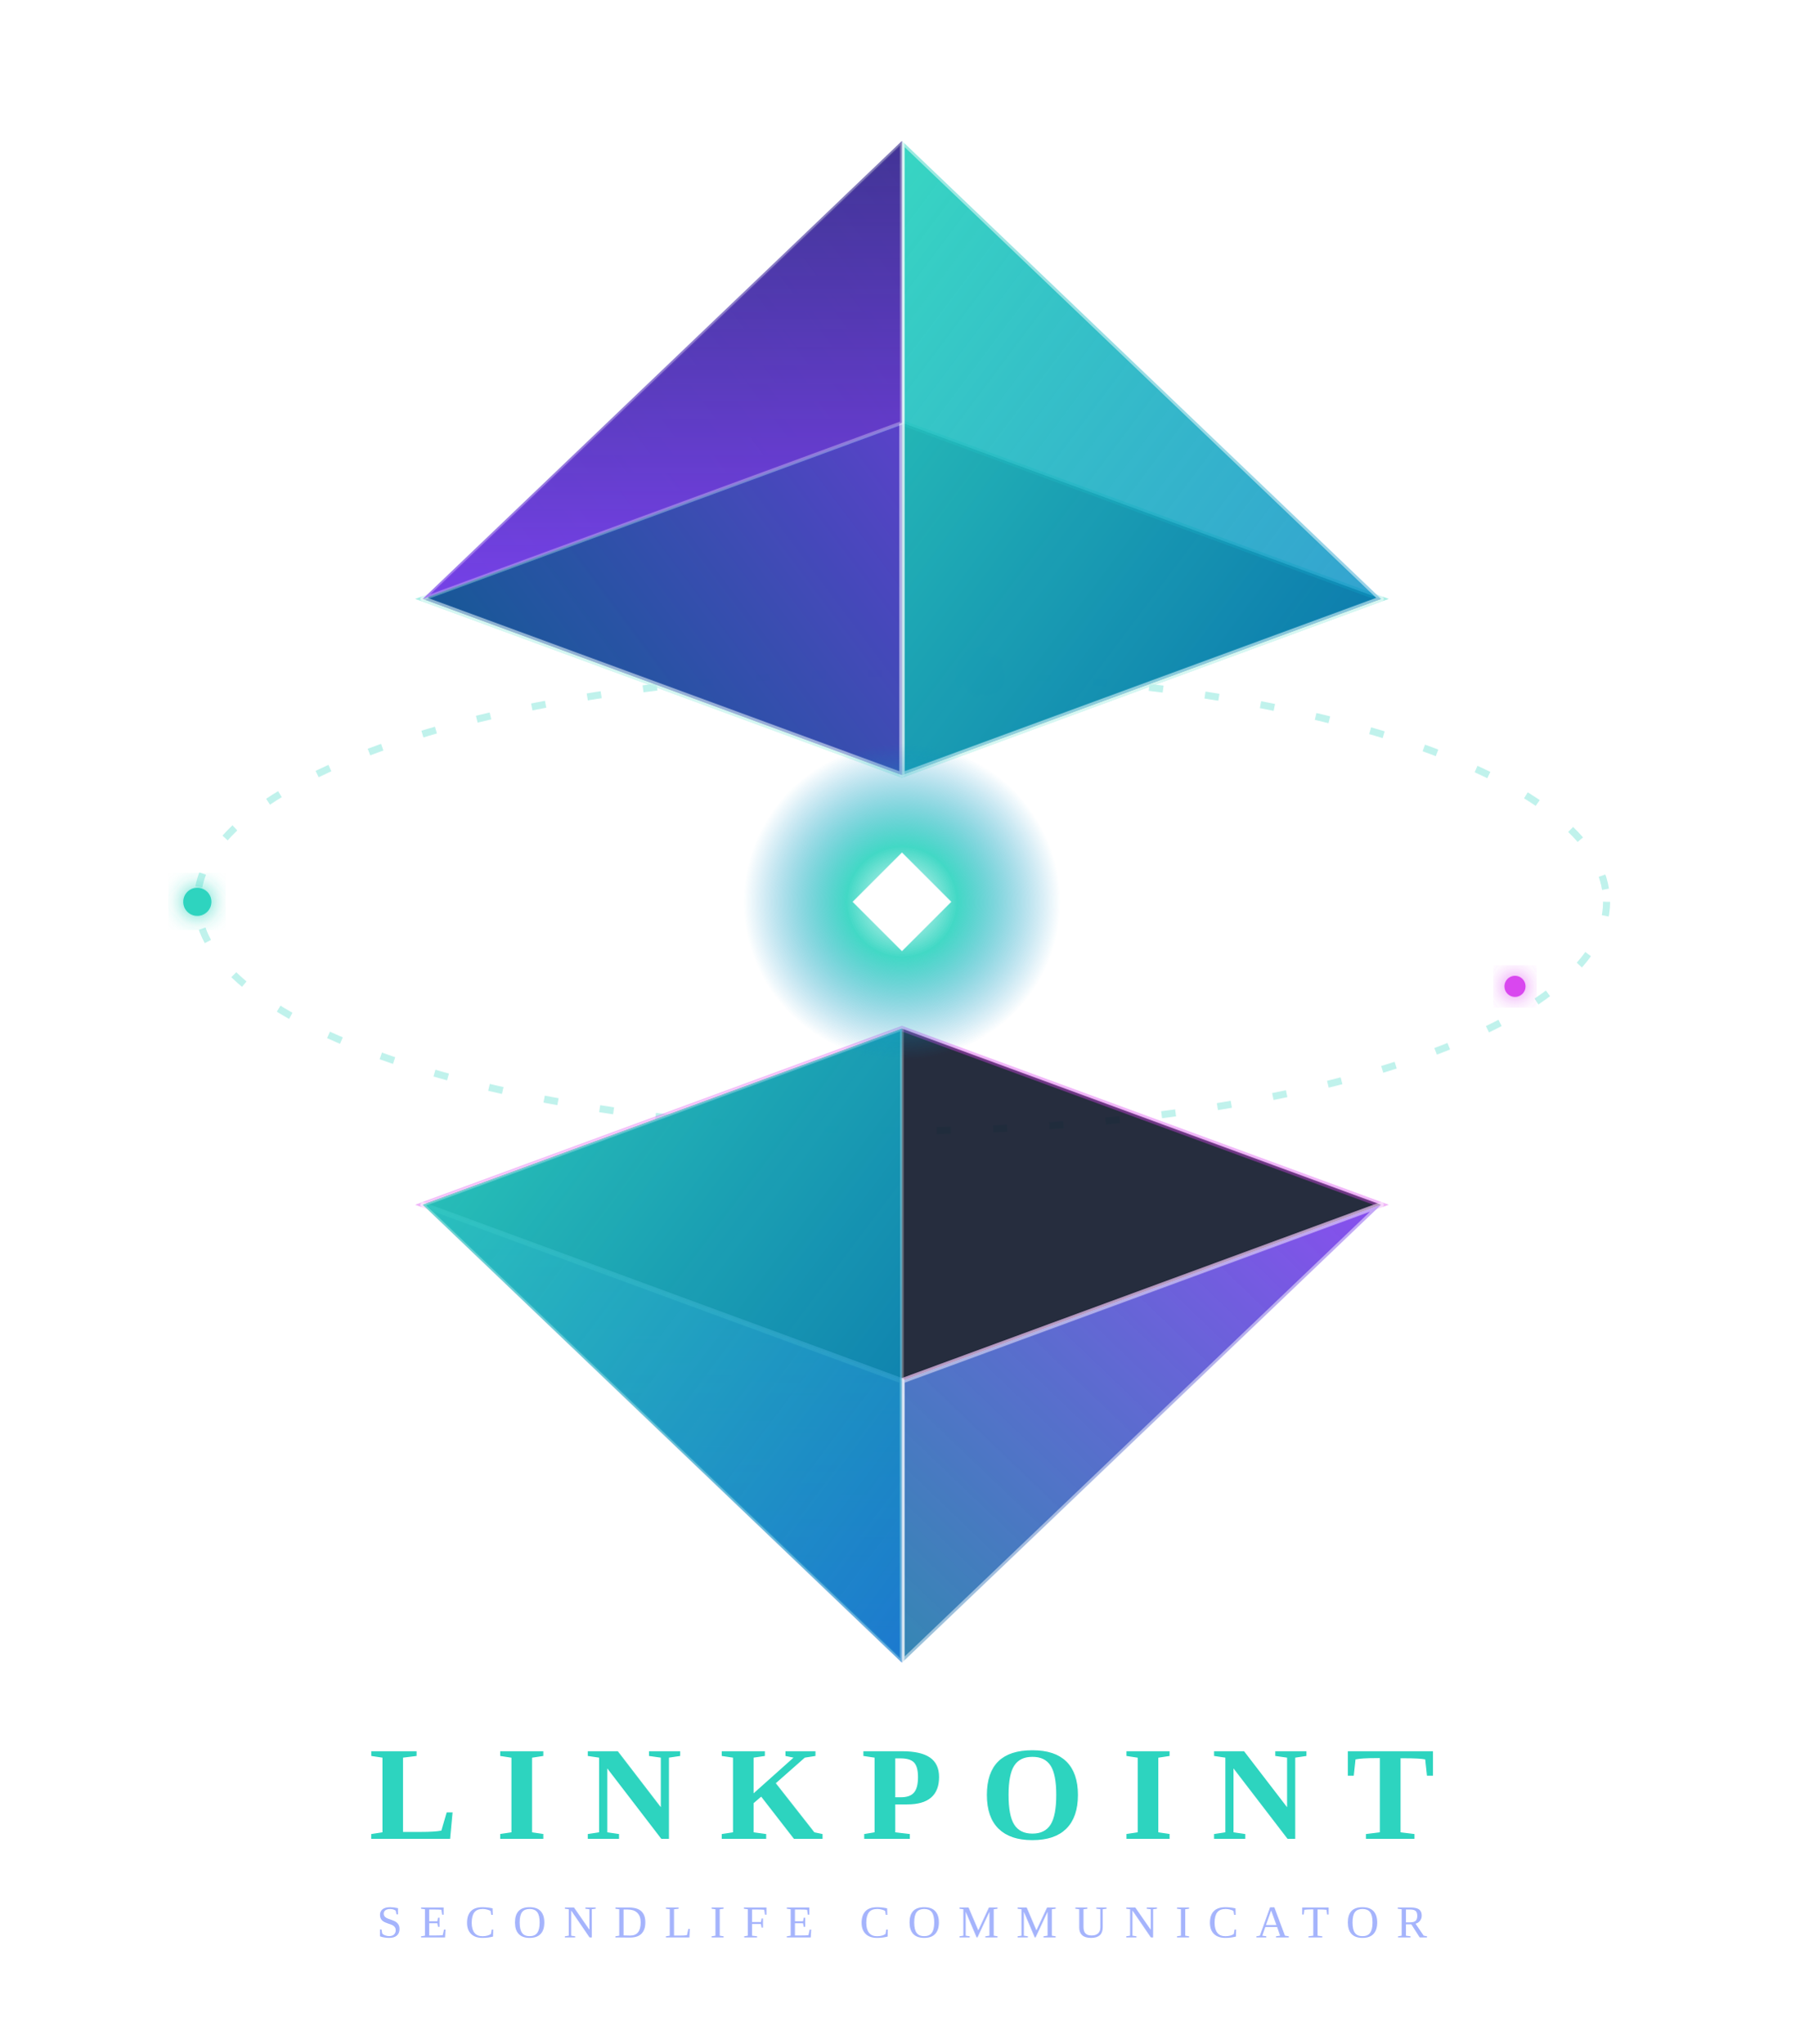
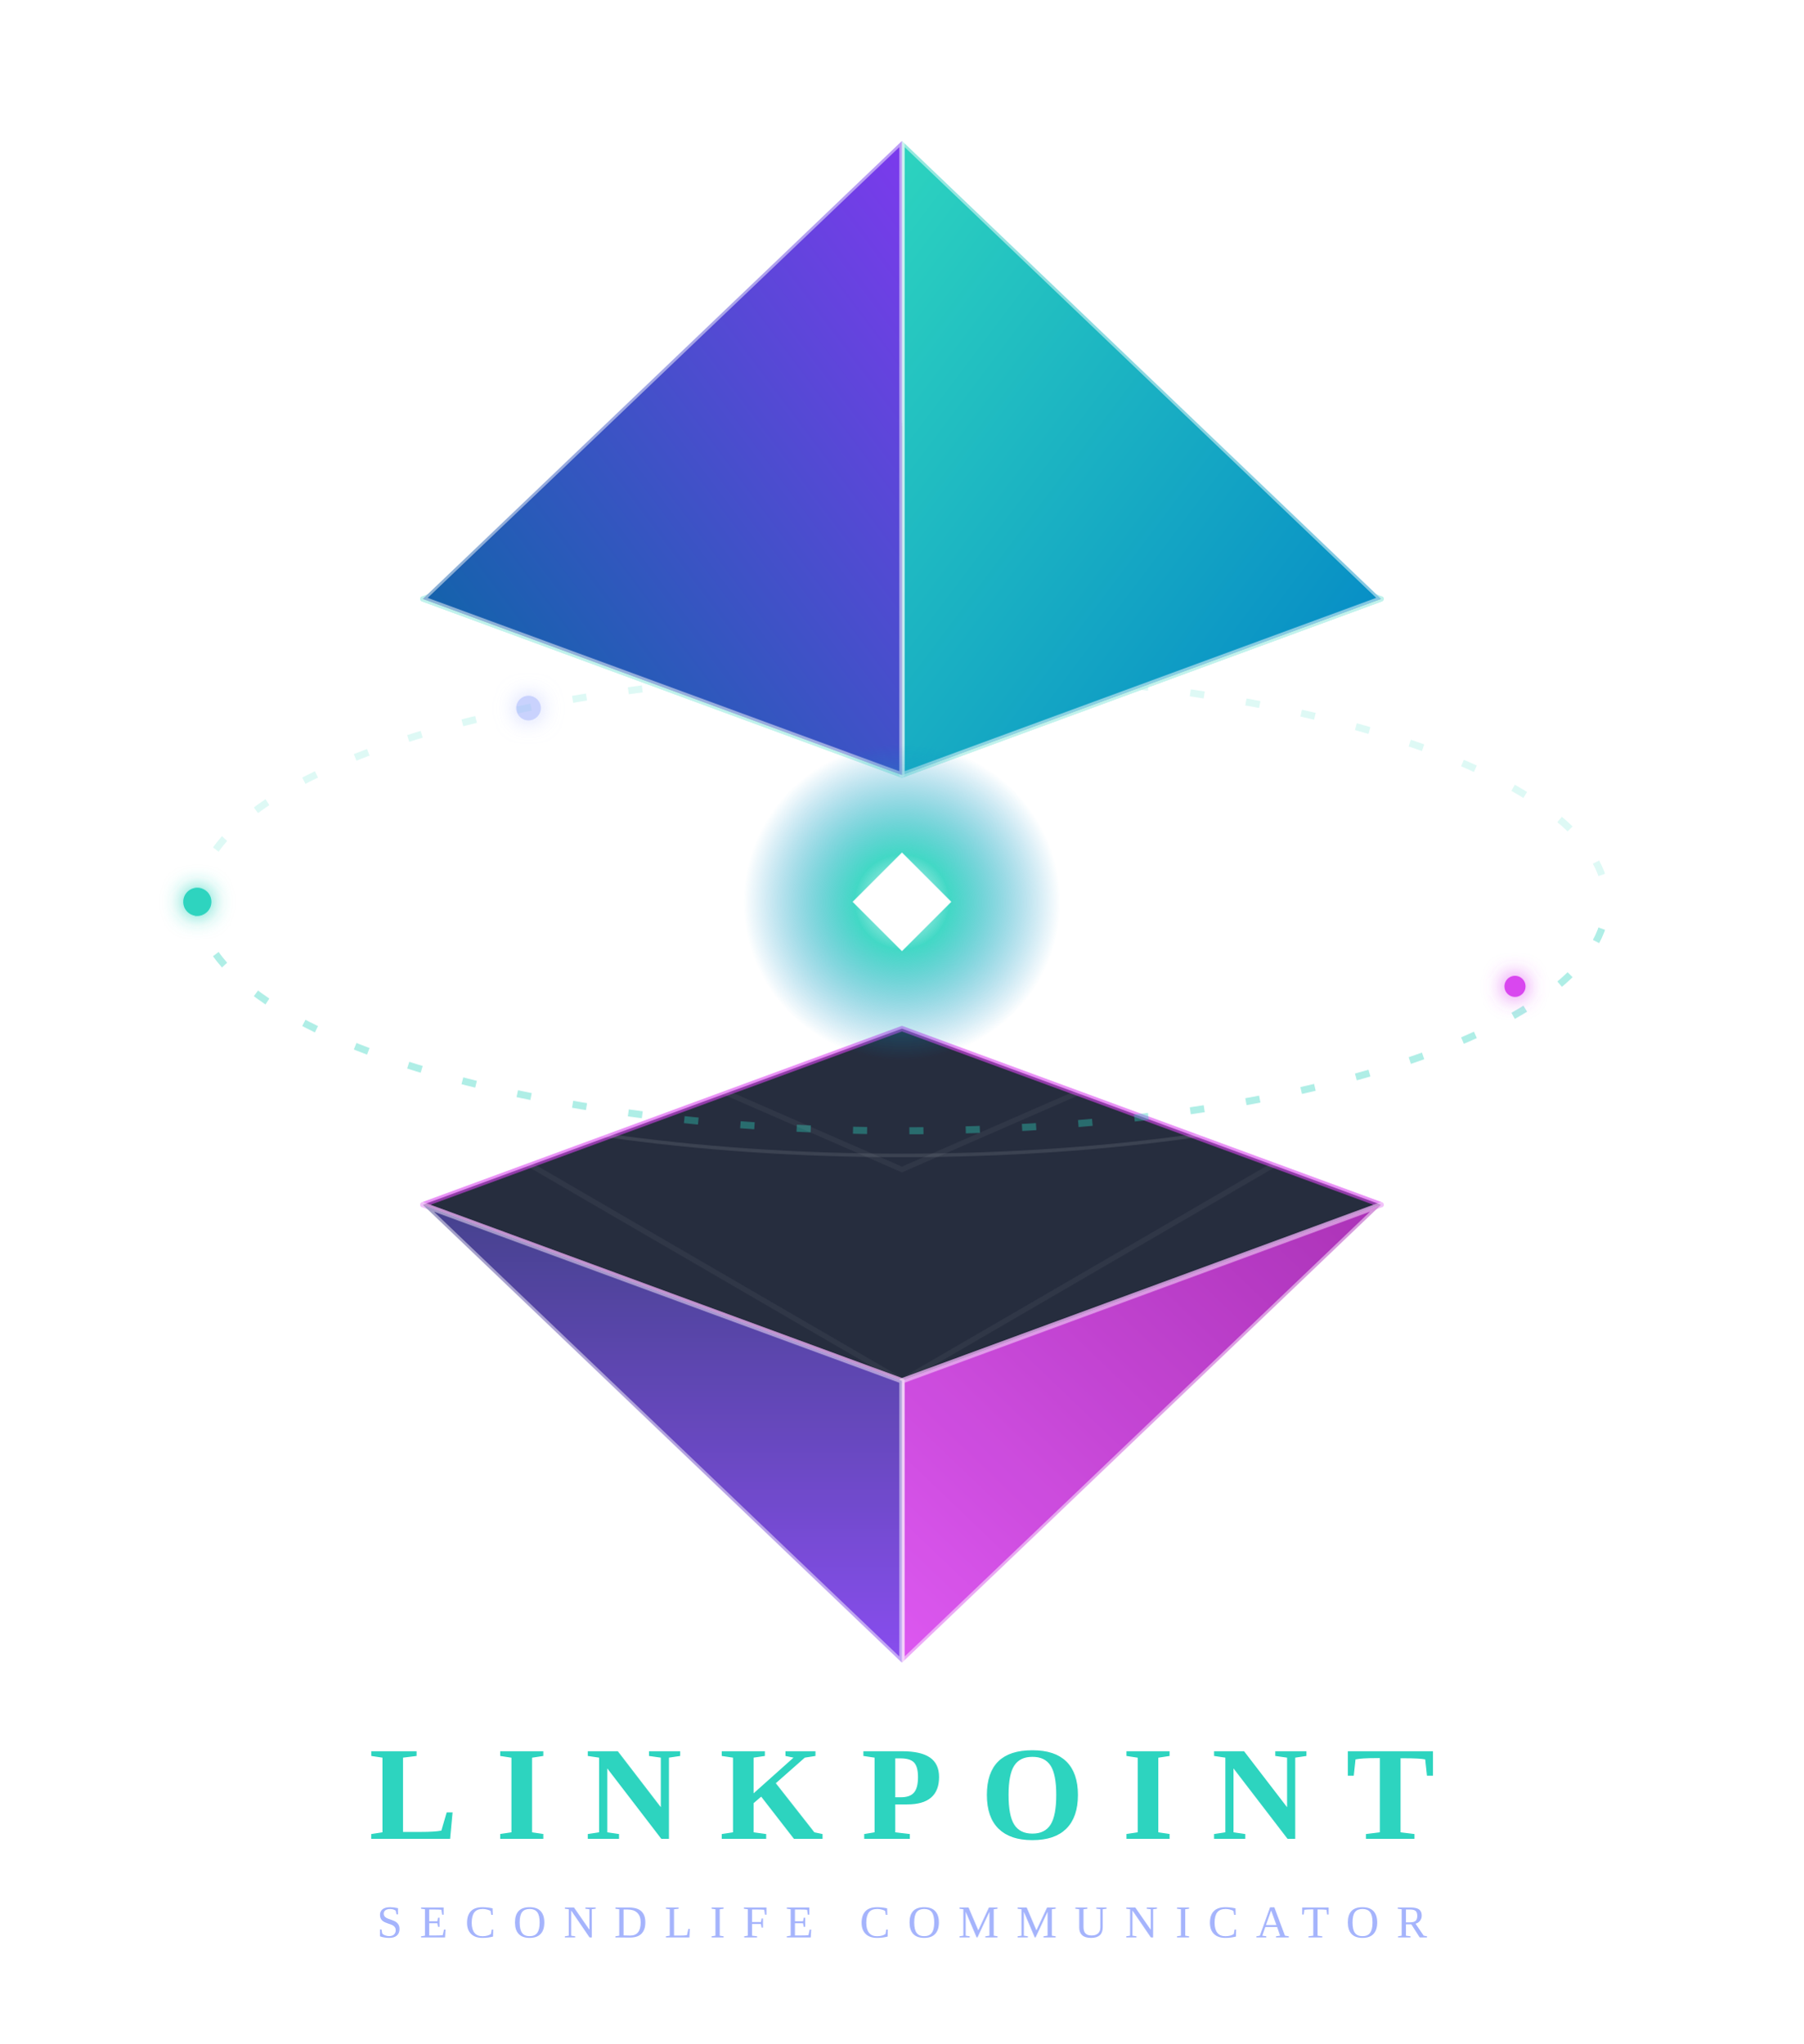
<svg xmlns="http://www.w3.org/2000/svg" id="linkpoint-logo-static" viewBox="0 0 512 580" width="100%" height="100%">
  <style>
    .logo-title {
      font-family: var(--dfont, 'JetBrains Mono', 'Open Sans', sans-serif);
      font-weight: 800;
      font-size: 38px;
      letter-spacing: 0.28em;
      fill: var(--pri, #2dd4bf);
    }
    .logo-subtitle {
      font-family: var(--font, 'JetBrains Mono', 'Open Sans', sans-serif);
      font-weight: 500;
      font-size: 13px;
      letter-spacing: 0.38em;
      fill: var(--ink2, #a5b4fc);
    }
  </style>
  <defs>
    <linearGradient id="face1GradStatic" x1="0%" y1="0%" x2="100%" y2="100%">
-       <stop offset="0%" stop-color="var(--pri, #2dd4bf)" stop-opacity="0.95" />
-       <stop offset="100%" stop-color="var(--priC, #0284c7)" stop-opacity="0.8" />
+       <stop offset="0%" stop-color="var(--pri, #2dd4bf)" stop-opacity="1" />
+       <stop offset="100%" stop-color="var(--priC, #0284c7)" stop-opacity="1" />
    </linearGradient>
    <linearGradient id="face2GradStatic" x1="100%" y1="0%" x2="0%" y2="100%">
-       <stop offset="0%" stop-color="var(--sec2, #7c3aed)" stop-opacity="0.9" />
-       <stop offset="100%" stop-color="var(--sec, #0369a1)" stop-opacity="0.8" />
+       <stop offset="0%" stop-color="var(--sec2, #7c3aed)" stop-opacity="1" />
+       <stop offset="100%" stop-color="var(--sec, #0369a1)" stop-opacity="1" />
    </linearGradient>
    <linearGradient id="face3GradStatic" x1="50%" y1="100%" x2="50%" y2="0%">
-       <stop offset="0%" stop-color="var(--sec, #7c3aed)" stop-opacity="0.9" />
-       <stop offset="100%" stop-color="var(--surf2, #312e81)" stop-opacity="0.8" />
+       <stop offset="0%" stop-color="var(--sec, #7c3aed)" stop-opacity="1" />
+       <stop offset="100%" stop-color="var(--surf2, #312e81)" stop-opacity="1" />
+     </linearGradient>
+     <linearGradient id="face4GradStatic" x1="0%" y1="100%" x2="100%" y2="0%">
+       <stop offset="0%" stop-color="var(--pri, #d946ef)" stop-opacity="1" />
+       <stop offset="100%" stop-color="var(--sec2, #a21caf)" stop-opacity="1" />
    </linearGradient>
    <radialGradient id="coreGlowStatic" cx="50%" cy="50%" r="50%">
      <stop offset="0%" stop-color="#ffffff" stop-opacity="1" />
-       <stop offset="35%" stop-color="var(--pri, #2dd4bf)" stop-opacity="0.9" />
+       <stop offset="30%" stop-color="var(--pri, #2dd4bf)" stop-opacity="0.9" />
      <stop offset="100%" stop-color="var(--sec, #0284c7)" stop-opacity="0" />
    </radialGradient>
-     <filter id="glowStatic" x="-50%" y="-50%" width="200%" height="200%">
+     <filter id="glowStatic" x="-200%" y="-200%" width="500%" height="500%">
      <feGaussianBlur stdDeviation="3" result="blur" />
      <feComposite in="SourceGraphic" in2="blur" operator="over" />
    </filter>
  </defs>
  <g stroke="var(--outv, rgba(255,255,255,0.08))" stroke-width="1.5" fill="none" opacity="0.6">
-     <polygon points="256,180 430,256 256,332 82,256" />
-     <polygon points="256,120 490,256 256,392 22,256" />
+     <polyline points="82,256 256,180 430,256" />
+     <polyline points="22,256 256,120 490,256" />
    <line x1="256" y1="20" x2="256" y2="492" stroke-dasharray="4 6" />
    <line x1="22" y1="256" x2="490" y2="256" stroke-dasharray="4 6" />
  </g>
-   <ellipse cx="256" cy="256" rx="200" ry="65" fill="none" stroke="var(--sec2, #2dd4bf)" stroke-opacity="0.3" stroke-width="2" stroke-dasharray="4 12" />
-   <ellipse cx="256" cy="256" rx="215" ry="72" fill="none" stroke="var(--outv, rgba(255, 255, 255, 0.1))" stroke-width="1" />
+   <path d="M 56 256 A 200 65 0 0 1 456 256" fill="none" stroke="var(--sec2, #2dd4bf)" stroke-opacity="0.16" stroke-width="2" stroke-dasharray="4 12" />
+   <path d="M 41 256 A 215 72 0 0 1 471 256" fill="none" stroke="var(--outv, rgba(255, 255, 255, 0.1))" stroke-width="1" stroke-opacity="0.55" />
+   <g opacity="0.6">
+     <circle cx="150" cy="201" r="3.5" fill="var(--sec2, #a5b4fc)" filter="url(#glowStatic)" />
+   </g>
+   <g style="isolation: isolate">
+     <polygon fill="var(--surf, rgba(15, 23, 42, 0.9))" stroke="var(--sec, #d946ef)" stroke-opacity="0.6" stroke-width="1.5" stroke-linejoin="round" points="392,342 256,392 120,342 256,292" />
+     <polygon fill="url(#face4GradStatic)" stroke="var(--ink, rgba(255,255,255,0.5))" stroke-width="1.5" stroke-linejoin="round" stroke-linecap="round" opacity="0.9" points="256,472 392,342 256,392" />
+     <polygon fill="url(#face3GradStatic)" stroke="var(--ink, rgba(255,255,255,0.5))" stroke-width="1.5" stroke-linejoin="round" stroke-linecap="round" opacity="0.9" points="256,472 256,392 120,342" />
+   </g>
+   <g style="isolation: isolate">
+     <polygon fill="var(--surf, rgba(15, 23, 42, 0.9))" stroke="var(--pri, #2dd4bf)" stroke-opacity="0.6" stroke-width="1.5" stroke-linejoin="round" points="392,170 256,220 120,170 256,120" />
+     <polygon fill="url(#face1GradStatic)" stroke="var(--ink, rgba(255,255,255,0.5))" stroke-width="1.5" stroke-linejoin="round" stroke-linecap="round" opacity="1" points="256,40 392,170 256,220" />
+     <polygon fill="url(#face2GradStatic)" stroke="var(--ink, rgba(255,255,255,0.5))" stroke-width="1.5" stroke-linejoin="round" stroke-linecap="round" opacity="1" points="256,40 256,220 120,170" />
+   </g>
+   <path d="M 56 256 A 200 65 0 0 0 456 256" fill="none" stroke="var(--sec2, #2dd4bf)" stroke-opacity="0.38" stroke-width="2" stroke-dasharray="4 12" />
+   <path d="M 41 256 A 215 72 0 0 0 471 256" fill="none" stroke="var(--outv, rgba(255, 255, 255, 0.1))" stroke-width="1" />
  <g>
    <circle cx="56" cy="256" r="4" fill="var(--pri, #2dd4bf)" filter="url(#glowStatic)" />
-     <circle cx="280" cy="192" r="5" fill="var(--sec2, #a5b4fc)" filter="url(#glowStatic)" />
    <circle cx="430" cy="280" r="3" fill="var(--sec, #d946ef)" filter="url(#glowStatic)" />
  </g>
-   <g>
-     <polygon fill="var(--surf, rgba(15, 23, 42, 0.9))" stroke="var(--pri, #2dd4bf)" stroke-opacity="0.4" stroke-width="1.5" points="392,170 256,220 120,170 256,120" />
-     <polygon fill="url(#face1GradStatic)" stroke="var(--ink, rgba(255,255,255,0.5))" stroke-width="1.5" stroke-linejoin="round" points="256,40 392,170 256,220" />
-     <polygon fill="url(#face2GradStatic)" stroke="var(--ink, rgba(255,255,255,0.5))" stroke-width="1.5" stroke-linejoin="round" points="256,40 256,220 120,170" />
-     <polygon fill="url(#face3GradStatic)" stroke="var(--ink2, rgba(255,255,255,0.3))" stroke-width="1" stroke-linejoin="round" points="256,40 120,170 256,120" />
-   </g>
-   <g>
-     <polygon fill="var(--surf, rgba(15, 23, 42, 0.9))" stroke="var(--sec, #d946ef)" stroke-opacity="0.4" stroke-width="1.5" points="392,342 256,392 120,342 256,292" />
-     <polygon fill="url(#face2GradStatic)" stroke="var(--ink, rgba(255,255,255,0.5))" stroke-width="1.5" stroke-linejoin="round" points="256,472 392,342 256,392" />
-     <polygon fill="url(#face3GradStatic)" stroke="var(--ink, rgba(255,255,255,0.5))" stroke-width="1.5" stroke-linejoin="round" points="256,472 256,392 120,342" />
-     <polygon fill="url(#face1GradStatic)" stroke="var(--ink2, rgba(255,255,255,0.3))" stroke-width="1" stroke-linejoin="round" points="256,472 120,342 256,292" />
+   <g stroke="var(--outv, rgba(255,255,255,0.08))" stroke-width="1.5" fill="none" opacity="0.6">
+     <polyline points="430,256 256,332 82,256" />
+     <polyline points="490,256 256,392 22,256" />
  </g>
  <g>
    <circle cx="256" cy="256" r="45" fill="url(#coreGlowStatic)" />
    <polygon points="256,242 270,256 256,270 242,256" fill="var(--ink, #ffffff)" />
  </g>
  <g transform="translate(0, 522)">
    <text x="256" y="0" text-anchor="middle" class="logo-title">LINKPOINT</text>
    <text x="256" y="28" text-anchor="middle" class="logo-subtitle">SECONDLIFE COMMUNICATOR</text>
  </g>
</svg>
